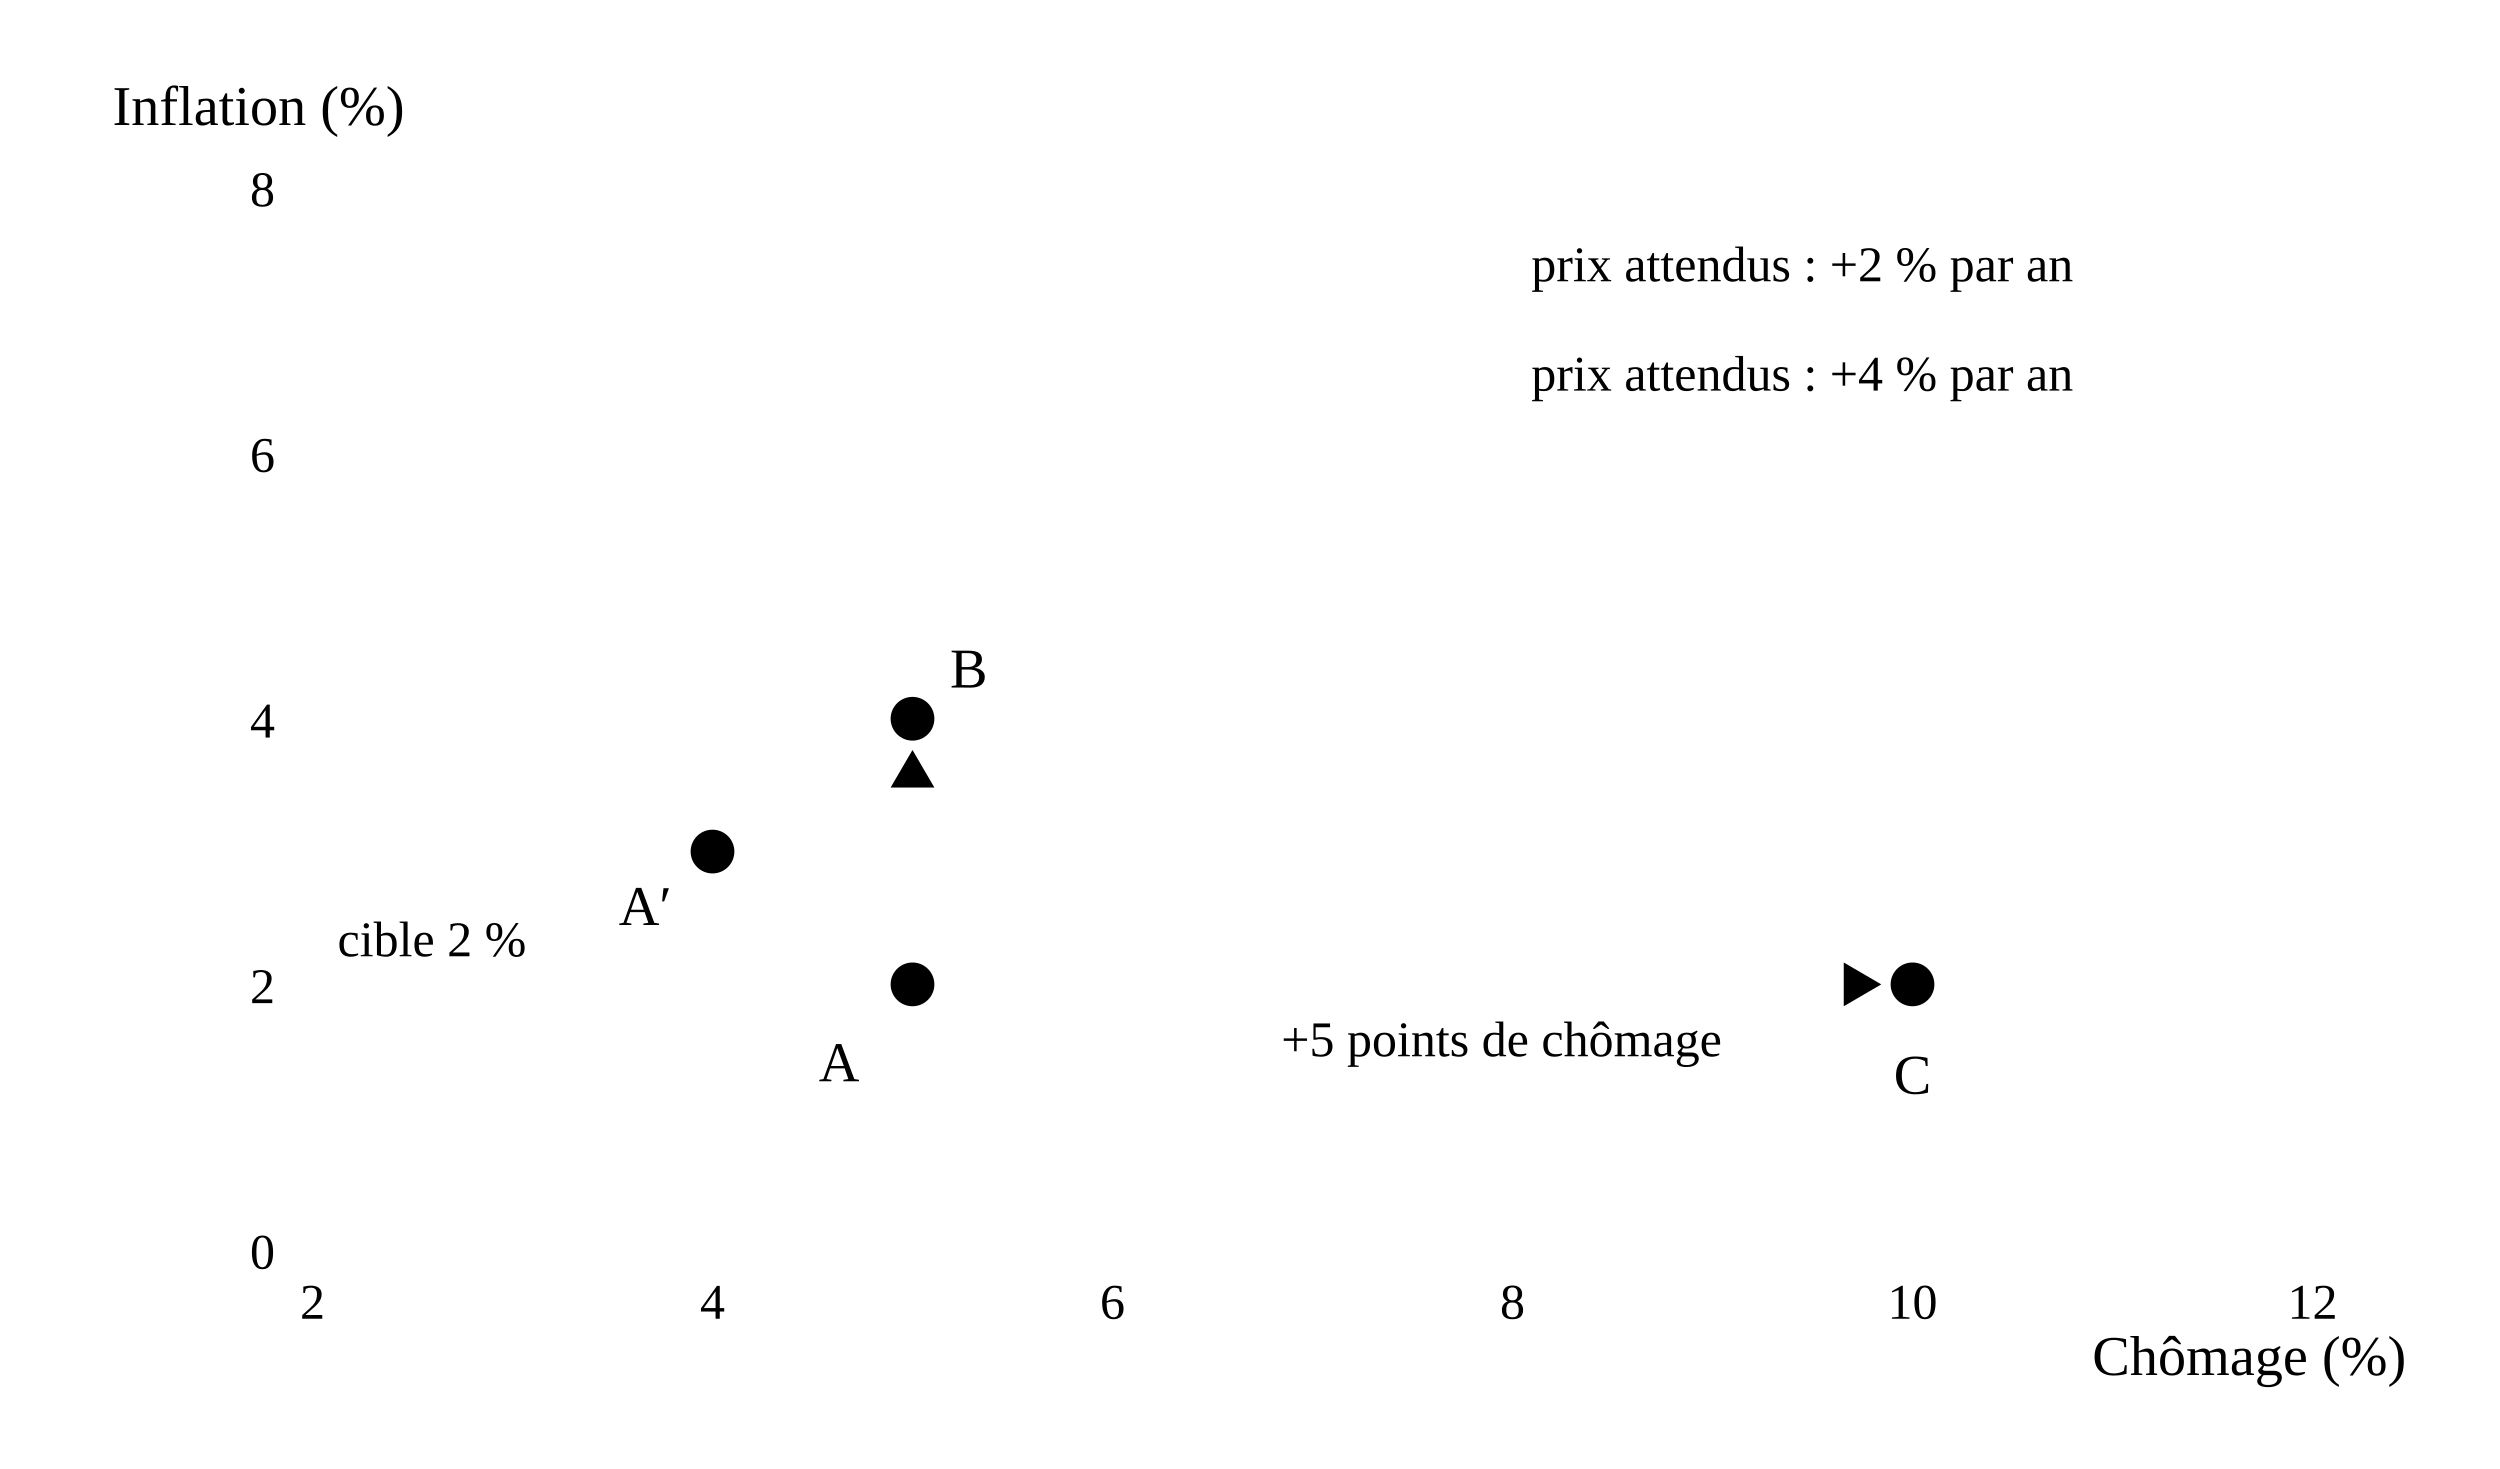
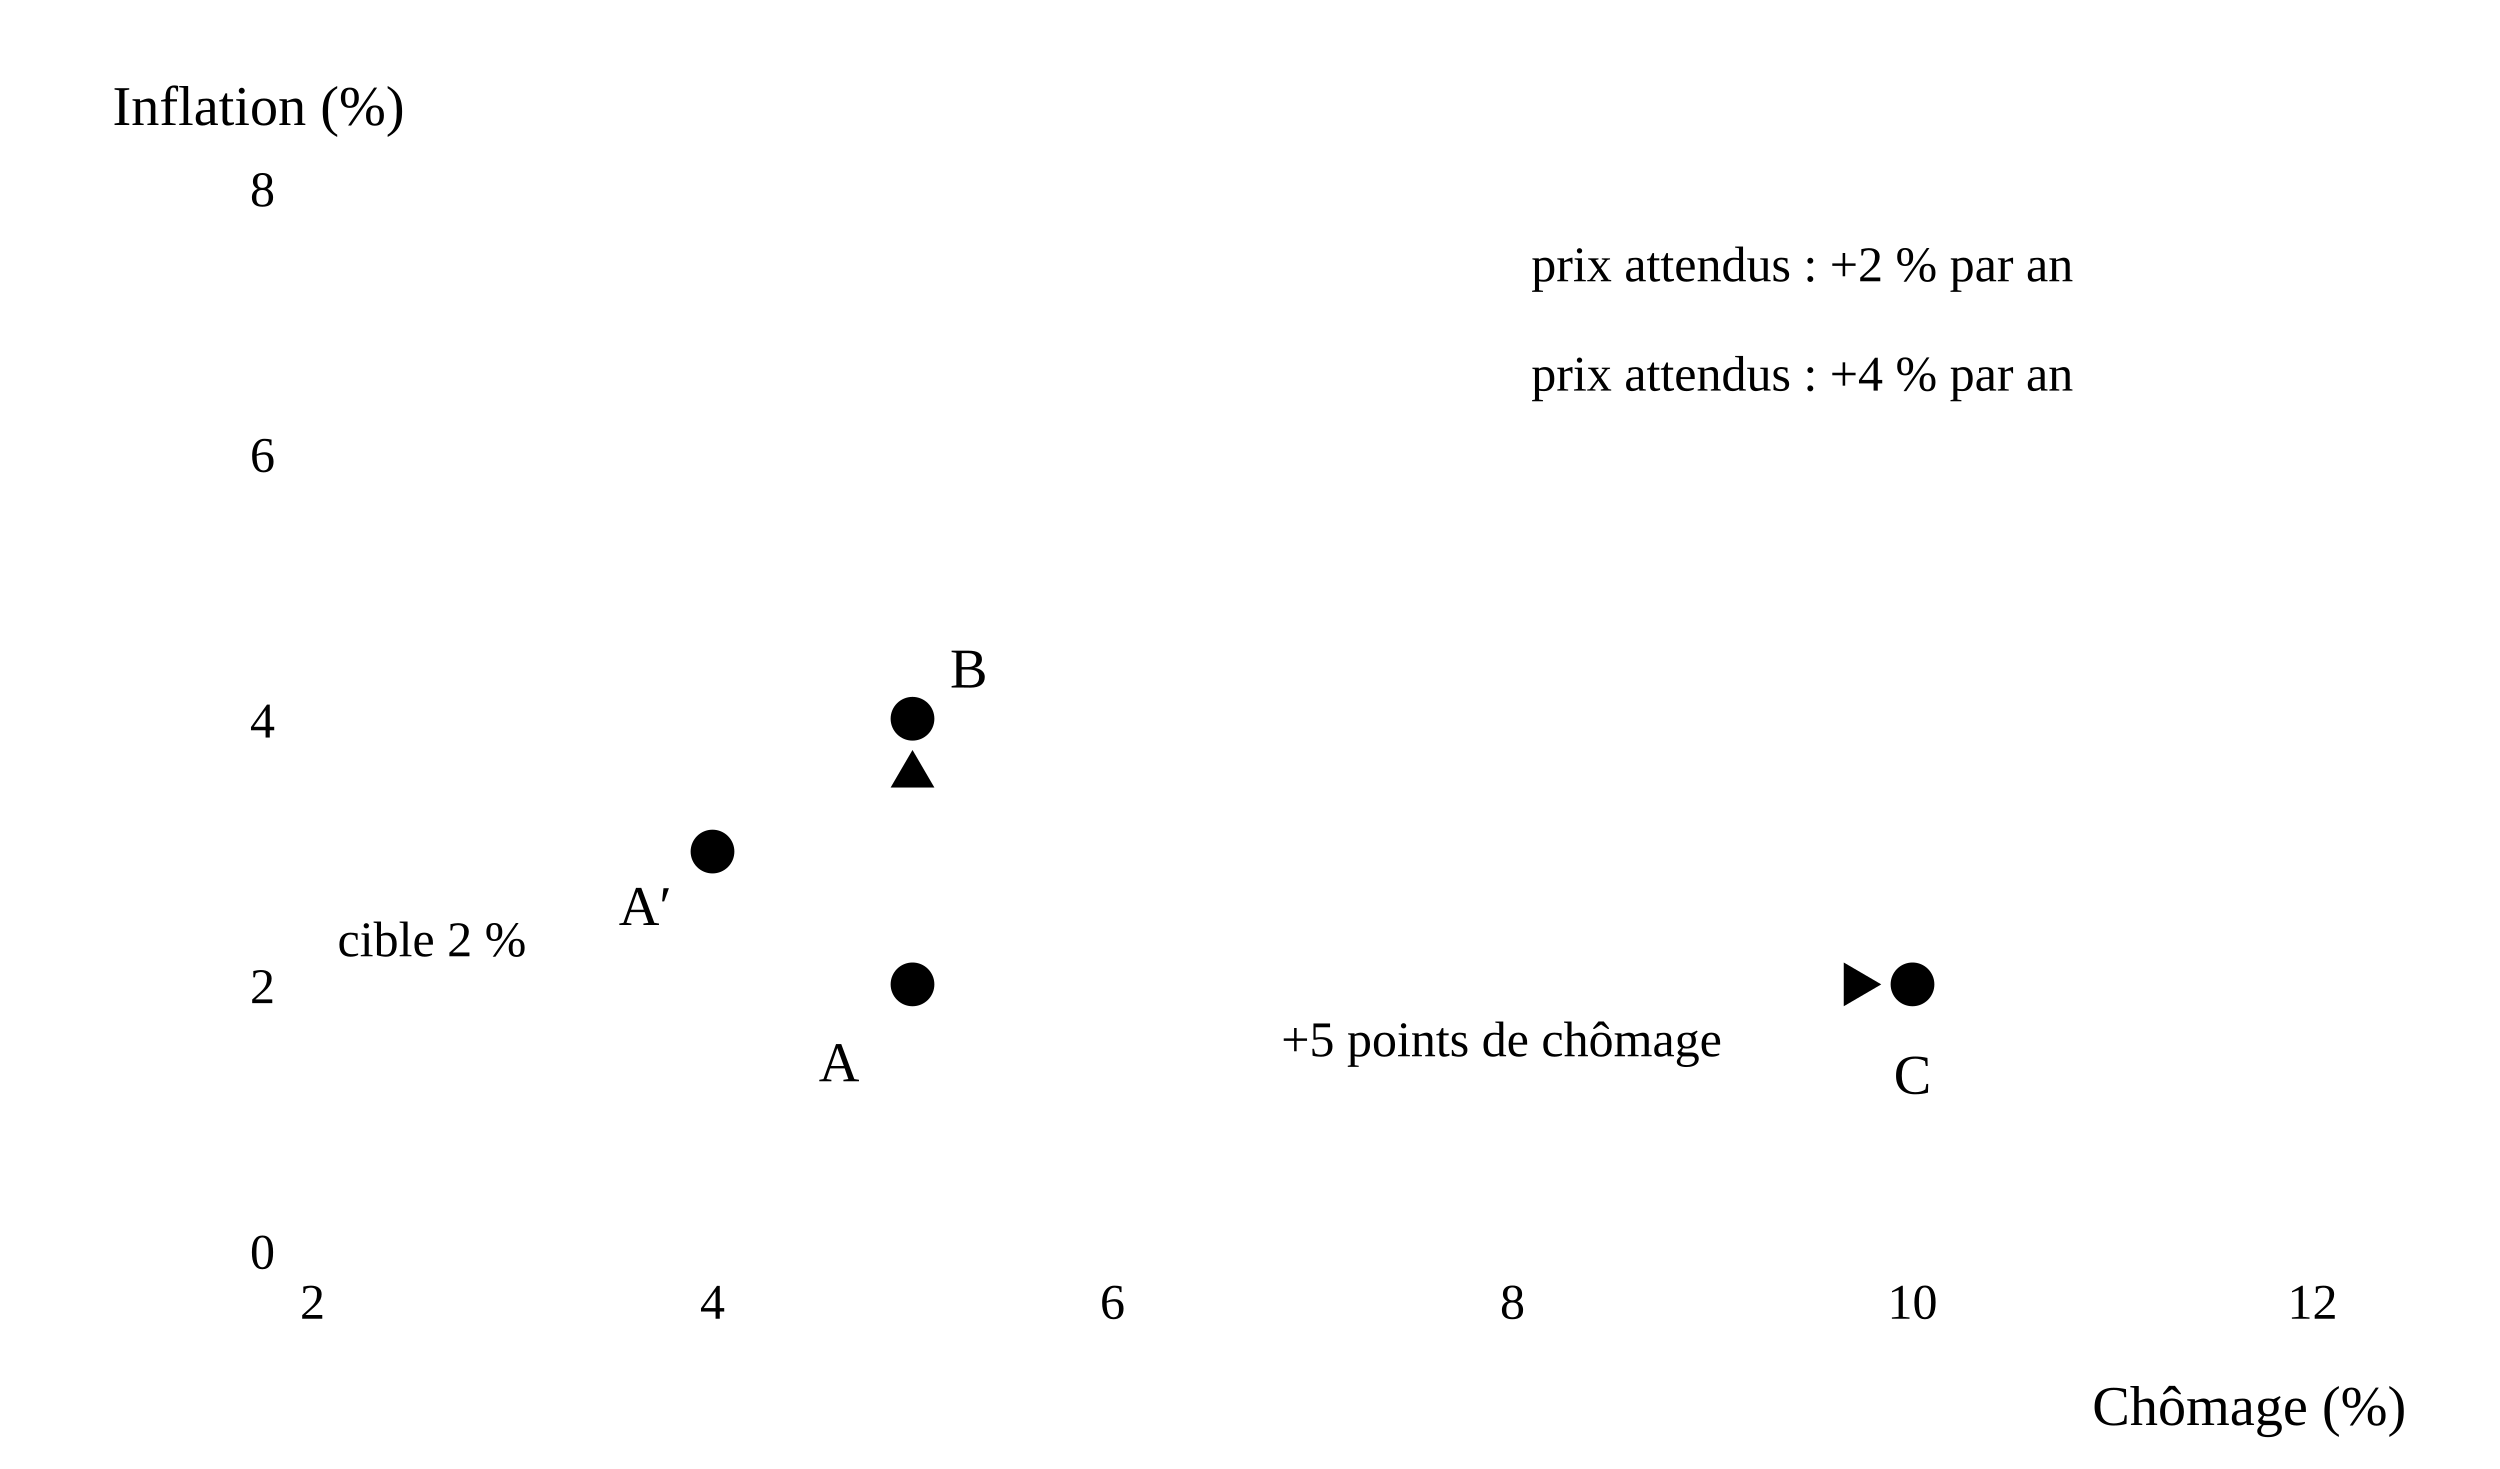
<svg xmlns="http://www.w3.org/2000/svg" viewBox="0 0 800 470">
  <text x="36" y="40" font-size="18">Inflation (%)</text>
-   <text x="770" y="440" font-size="18" text-anchor="end">Chômage (%)</text>
+   <text x="770" y="456" font-size="18" text-anchor="end">Chômage (%)</text>
  <line class="s-fg" x1="100" y1="60" x2="100" y2="400" stroke-width="2" />
  <line class="s-fg" x1="100" y1="400" x2="750" y2="400" stroke-width="2" />
  <text class="t-mid" x="88" y="406" font-size="16" text-anchor="end">0</text>
  <text class="t-mid" x="88" y="321" font-size="16" text-anchor="end">2</text>
  <text class="t-mid" x="88" y="236" font-size="16" text-anchor="end">4</text>
  <text class="t-mid" x="88" y="151" font-size="16" text-anchor="end">6</text>
  <text class="t-mid" x="88" y="66" font-size="16" text-anchor="end">8</text>
  <text class="t-mid" x="100" y="422" font-size="16" text-anchor="middle">2</text>
  <text class="t-mid" x="228" y="422" font-size="16" text-anchor="middle">4</text>
  <text class="t-mid" x="356" y="422" font-size="16" text-anchor="middle">6</text>
  <text class="t-mid" x="484" y="422" font-size="16" text-anchor="middle">8</text>
  <text class="t-mid" x="612" y="422" font-size="16" text-anchor="middle">10</text>
  <text class="t-mid" x="740" y="422" font-size="16" text-anchor="middle">12</text>
  <line class="s-mid" x1="100" y1="315" x2="750" y2="315" stroke-width="2" stroke-dasharray="8 6" />
  <text class="t-mid" x="108" y="306" font-size="16">cible 2 %</text>
  <g data-step="1">
    <path class="draw s-fg" pathLength="1" fill="none" stroke-width="3" d="M100 60 L116 107.200 L132 145 L148 175.900 L164 201.700 L196 242.100 L228 272.500 L292 315 L356 343.300 L420 363.600 L484 378.800 L548 390.600 L612 400" />
    <line class="s-fg" x1="440" y1="84" x2="480" y2="84" stroke-width="3" />
    <text x="490" y="90" font-size="16">prix attendus : +2 % par an</text>
    <circle class="f-fg" cx="292" cy="315" r="7" />
    <text x="262" y="346" font-size="18">A</text>
  </g>
  <g data-step="2">
    <circle class="f-fg" cx="228" cy="272.500" r="7" />
    <text x="198" y="296" font-size="18">A′</text>
  </g>
  <g data-step="3">
    <path class="draw s-acc" pathLength="1" fill="none" stroke-width="3" d="M132 60 L148 90.900 L164 116.700 L180 138.500 L196 157.100 L228 187.500 L292 230 L356 258.300 L420 278.600 L484 293.800 L548 305.600 L612 315 L676 322.700 L740 329.200" />
    <line class="s-acc" x1="440" y1="119" x2="480" y2="119" stroke-width="3" />
    <text class="t-acc" x="490" y="125" font-size="16">prix attendus : +4 % par an</text>
    <line class="s-acc" x1="292" y1="305" x2="292" y2="250" stroke-width="2" />
    <polygon class="f-acc" points="285,252 299,252 292,240" />
    <circle class="f-acc" cx="292" cy="230" r="7" />
    <text class="t-acc" x="304" y="220" font-size="18">B</text>
  </g>
  <g data-step="4">
    <line class="s-acc" x1="302" y1="315" x2="592" y2="315" stroke-width="3" />
    <polygon class="f-acc" points="590,308 590,322 602,315" />
    <circle class="f-acc" cx="612" cy="315" r="7" />
    <text class="t-acc" x="606" y="350" font-size="18">C</text>
    <text class="t-acc" x="410" y="338" font-size="16">+5 points de chômage</text>
  </g>
</svg>
